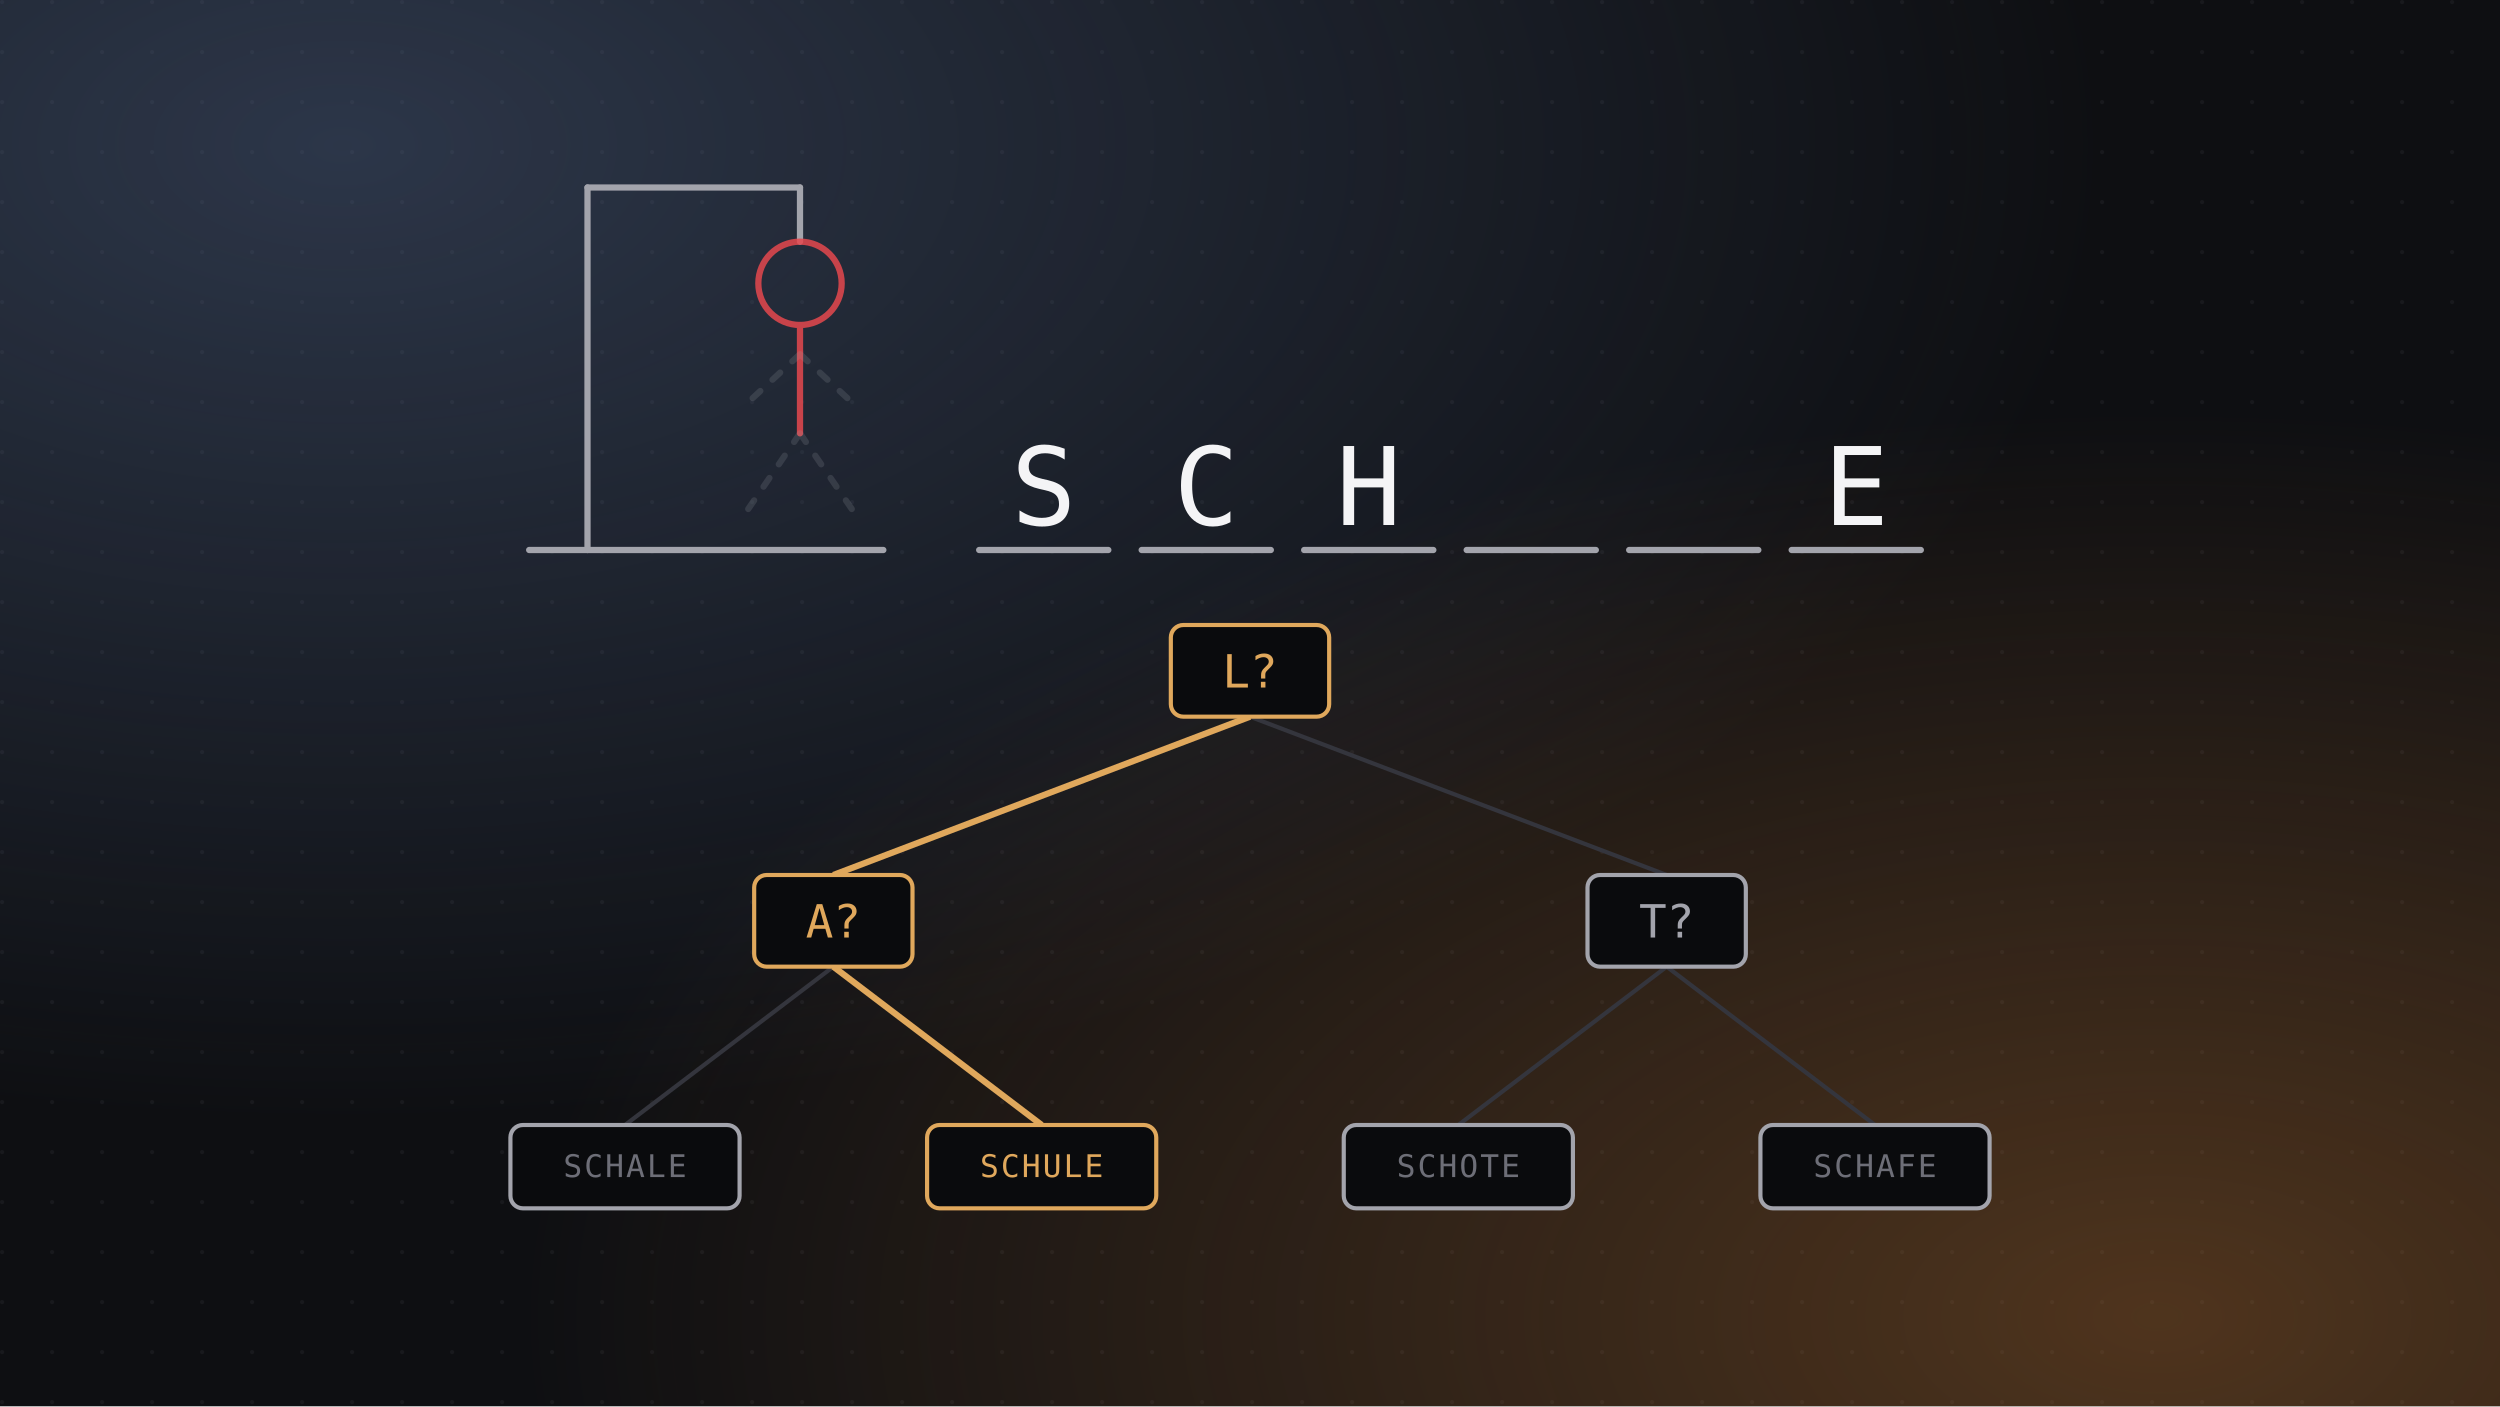
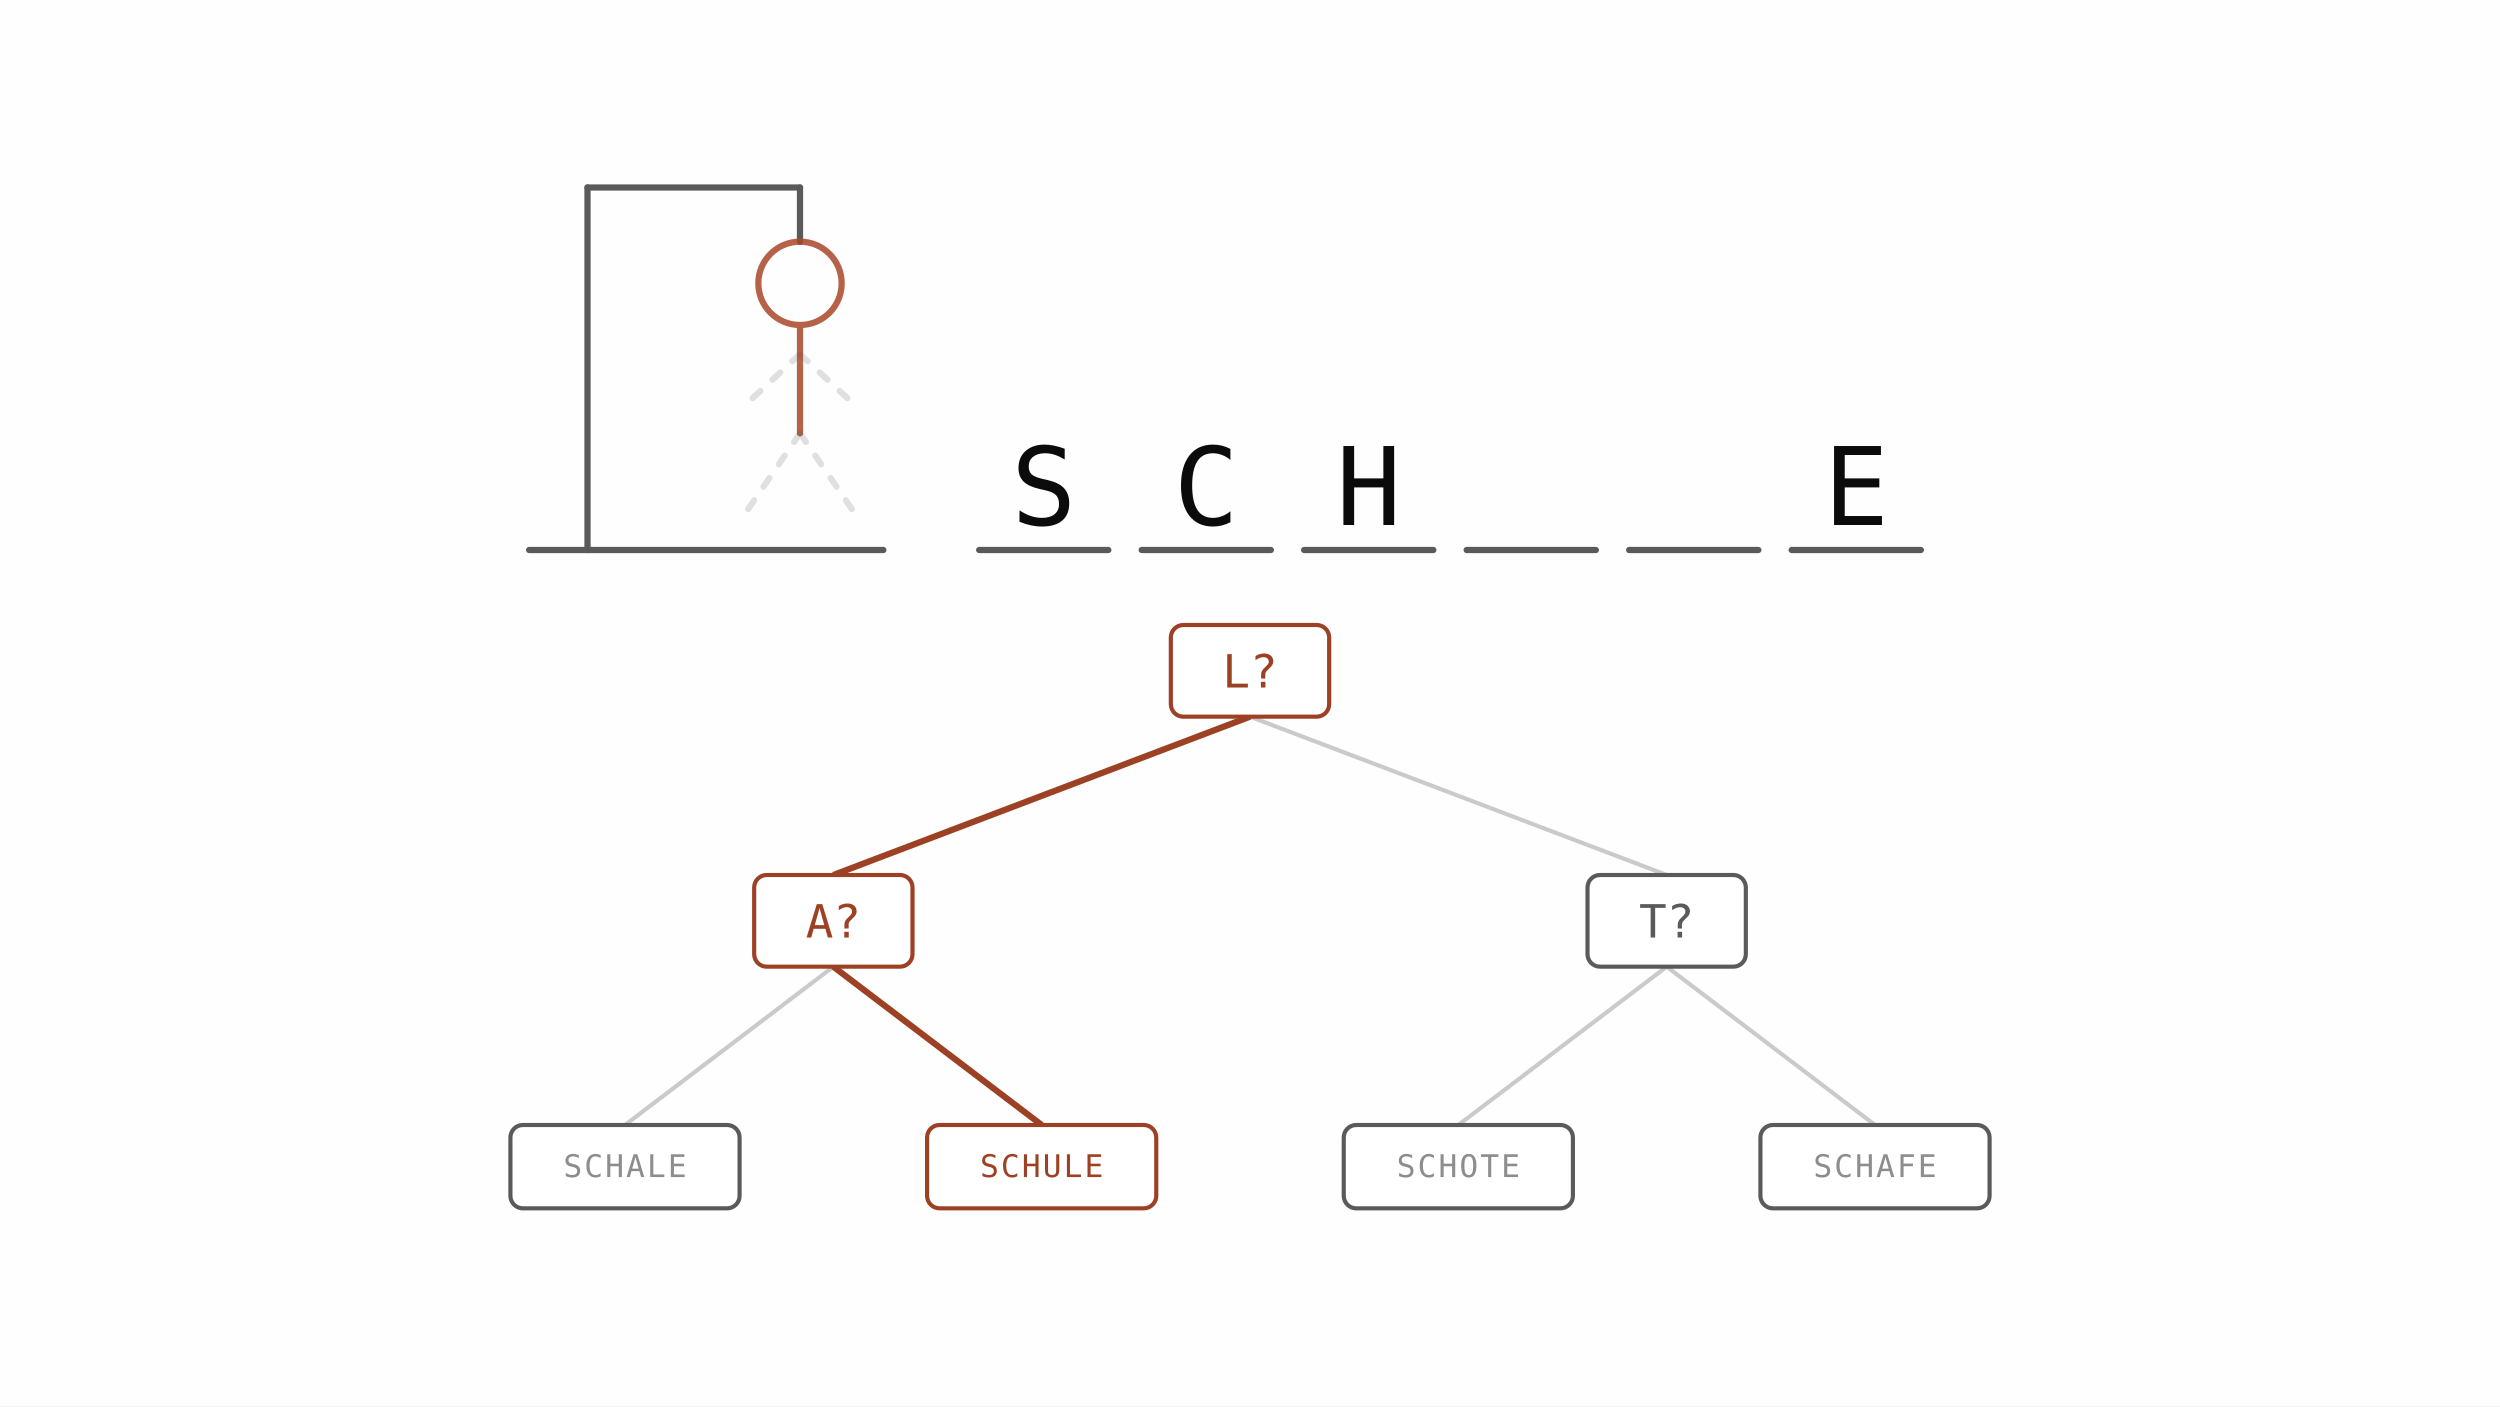
<svg xmlns="http://www.w3.org/2000/svg" viewBox="0 0 1200 675" width="1200" height="675" role="img" aria-label="A hangman gallows beside a six-letter word with two letters still blank, above a decision tree whose highlighted branch picks out the matching German word">
  <defs>
-     <radialGradient id="hmGlowA" cx="14%" cy="10%" r="70%">
-       <stop offset="0%" stop-color="#566c94" stop-opacity="0.42" />
-       <stop offset="100%" stop-color="#566c94" stop-opacity="0" />
-     </radialGradient>
-     <radialGradient id="hmGlowB" cx="86%" cy="94%" r="65%">
-       <stop offset="0%" stop-color="#b06c2e" stop-opacity="0.40" />
-       <stop offset="100%" stop-color="#b06c2e" stop-opacity="0" />
-     </radialGradient>
-     <pattern id="hmDots" width="24" height="24" patternUnits="userSpaceOnUse">
-       <circle cx="1" cy="1" r="1" fill="#f4f4f6" opacity="0.05" />
-     </pattern>
  </defs>
-   <rect width="1200" height="675" fill="#0e0f12" />
-   <rect width="1200" height="675" fill="url(#hmDots)" />
-   <rect width="1200" height="675" fill="url(#hmGlowA)" />
-   <rect width="1200" height="675" fill="url(#hmGlowB)" />
-   <g stroke="#a3a4ac" stroke-width="3" fill="none" stroke-linecap="round">
+   <rect width="1200" height="675" fill="#fefefe" />
+   <g stroke="#5a5a5a" stroke-width="3" fill="none" stroke-linecap="round">
    <path d="M254 264H424" />
    <path d="M282 264V90" />
    <path d="M282 90h102" />
    <path d="M384 90v26" />
  </g>
-   <g stroke="#e5484d" stroke-width="3" fill="none" stroke-linecap="round" opacity="0.85">
+   <g stroke="#a94628" stroke-width="3" fill="none" stroke-linecap="round" opacity="0.85">
    <circle cx="384" cy="136" r="20" />
    <path d="M384 156v52" />
  </g>
-   <g stroke="#a3a4ac" stroke-width="3" fill="none" stroke-linecap="round" stroke-dasharray="5 8" opacity="0.18">
+   <g stroke="#5a5a5a" stroke-width="3" fill="none" stroke-linecap="round" stroke-dasharray="5 8" opacity="0.18">
    <path d="M384 170L356 196M384 170L412 196" />
    <path d="M384 208L358 246M384 208L410 246" />
  </g>
-   <g stroke="#a3a4ac" stroke-width="3" stroke-linecap="round">
+   <g stroke="#5a5a5a" stroke-width="3" stroke-linecap="round">
    <path d="M470 264h62M548 264h62M626 264h62M704 264h62M782 264h62M860 264h62" />
  </g>
-   <g font-family="ui-monospace, Menlo, monospace" font-size="52" fill="#f4f4f6" text-anchor="middle">
+   <g font-family="ui-monospace, Menlo, monospace" font-size="52" fill="#0b0b0b" text-anchor="middle">
    <text x="501" y="252">S</text>
    <text x="579" y="252">C</text>
    <text x="657" y="252">H</text>
    <text x="891" y="252">E</text>
  </g>
-   <g stroke="#34353d" stroke-width="2" fill="none">
+   <g stroke="#cacaca" stroke-width="2" fill="none">
    <path d="M600 344L400 420M600 344L800 420" />
    <path d="M400 464L300 540M400 464L500 540" />
    <path d="M800 464L700 540M800 464L900 540" />
  </g>
-   <g stroke="#e0a85c" stroke-width="3" fill="none">
+   <g stroke="#9d4125" stroke-width="3" fill="none">
    <path d="M600 344L400 420M400 464L500 540" />
  </g>
-   <g fill="#0a0b0d" stroke="#a3a4ac" stroke-width="2">
+   <g fill="#ffffff" stroke="#5a5a5a" stroke-width="2">
    <rect x="762" y="420" width="76" height="44" rx="6" />
    <rect x="245" y="540" width="110" height="40" rx="6" />
    <rect x="645" y="540" width="110" height="40" rx="6" />
    <rect x="845" y="540" width="110" height="40" rx="6" />
  </g>
-   <g fill="#0a0b0d" stroke="#e0a85c" stroke-width="2">
+   <g fill="#ffffff" stroke="#9d4125" stroke-width="2">
    <rect x="562" y="300" width="76" height="44" rx="6" />
    <rect x="362" y="420" width="76" height="44" rx="6" />
    <rect x="445" y="540" width="110" height="40" rx="6" />
  </g>
  <g font-family="ui-monospace, Menlo, monospace" font-size="22" text-anchor="middle">
-     <text x="600" y="330" fill="#e0a85c">L?</text>
-     <text x="400" y="450" fill="#e0a85c">A?</text>
-     <text x="800" y="450" fill="#a3a4ac">T?</text>
+     <text x="600" y="330" fill="#9d4125">L?</text>
+     <text x="400" y="450" fill="#9d4125">A?</text>
+     <text x="800" y="450" fill="#5a5a5a">T?</text>
  </g>
-   <g font-family="ui-monospace, Menlo, monospace" font-size="15" letter-spacing="1" text-anchor="middle" fill="#6d6e77">
+   <g font-family="ui-monospace, Menlo, monospace" font-size="15" letter-spacing="1" text-anchor="middle" fill="#8d8d8d">
    <text x="300" y="565">SCHALE</text>
-     <text x="500" y="565" fill="#e0a85c">SCHULE</text>
+     <text x="500" y="565" fill="#9d4125">SCHULE</text>
    <text x="700" y="565">SCHOTE</text>
    <text x="900" y="565">SCHAFE</text>
  </g>
</svg>
